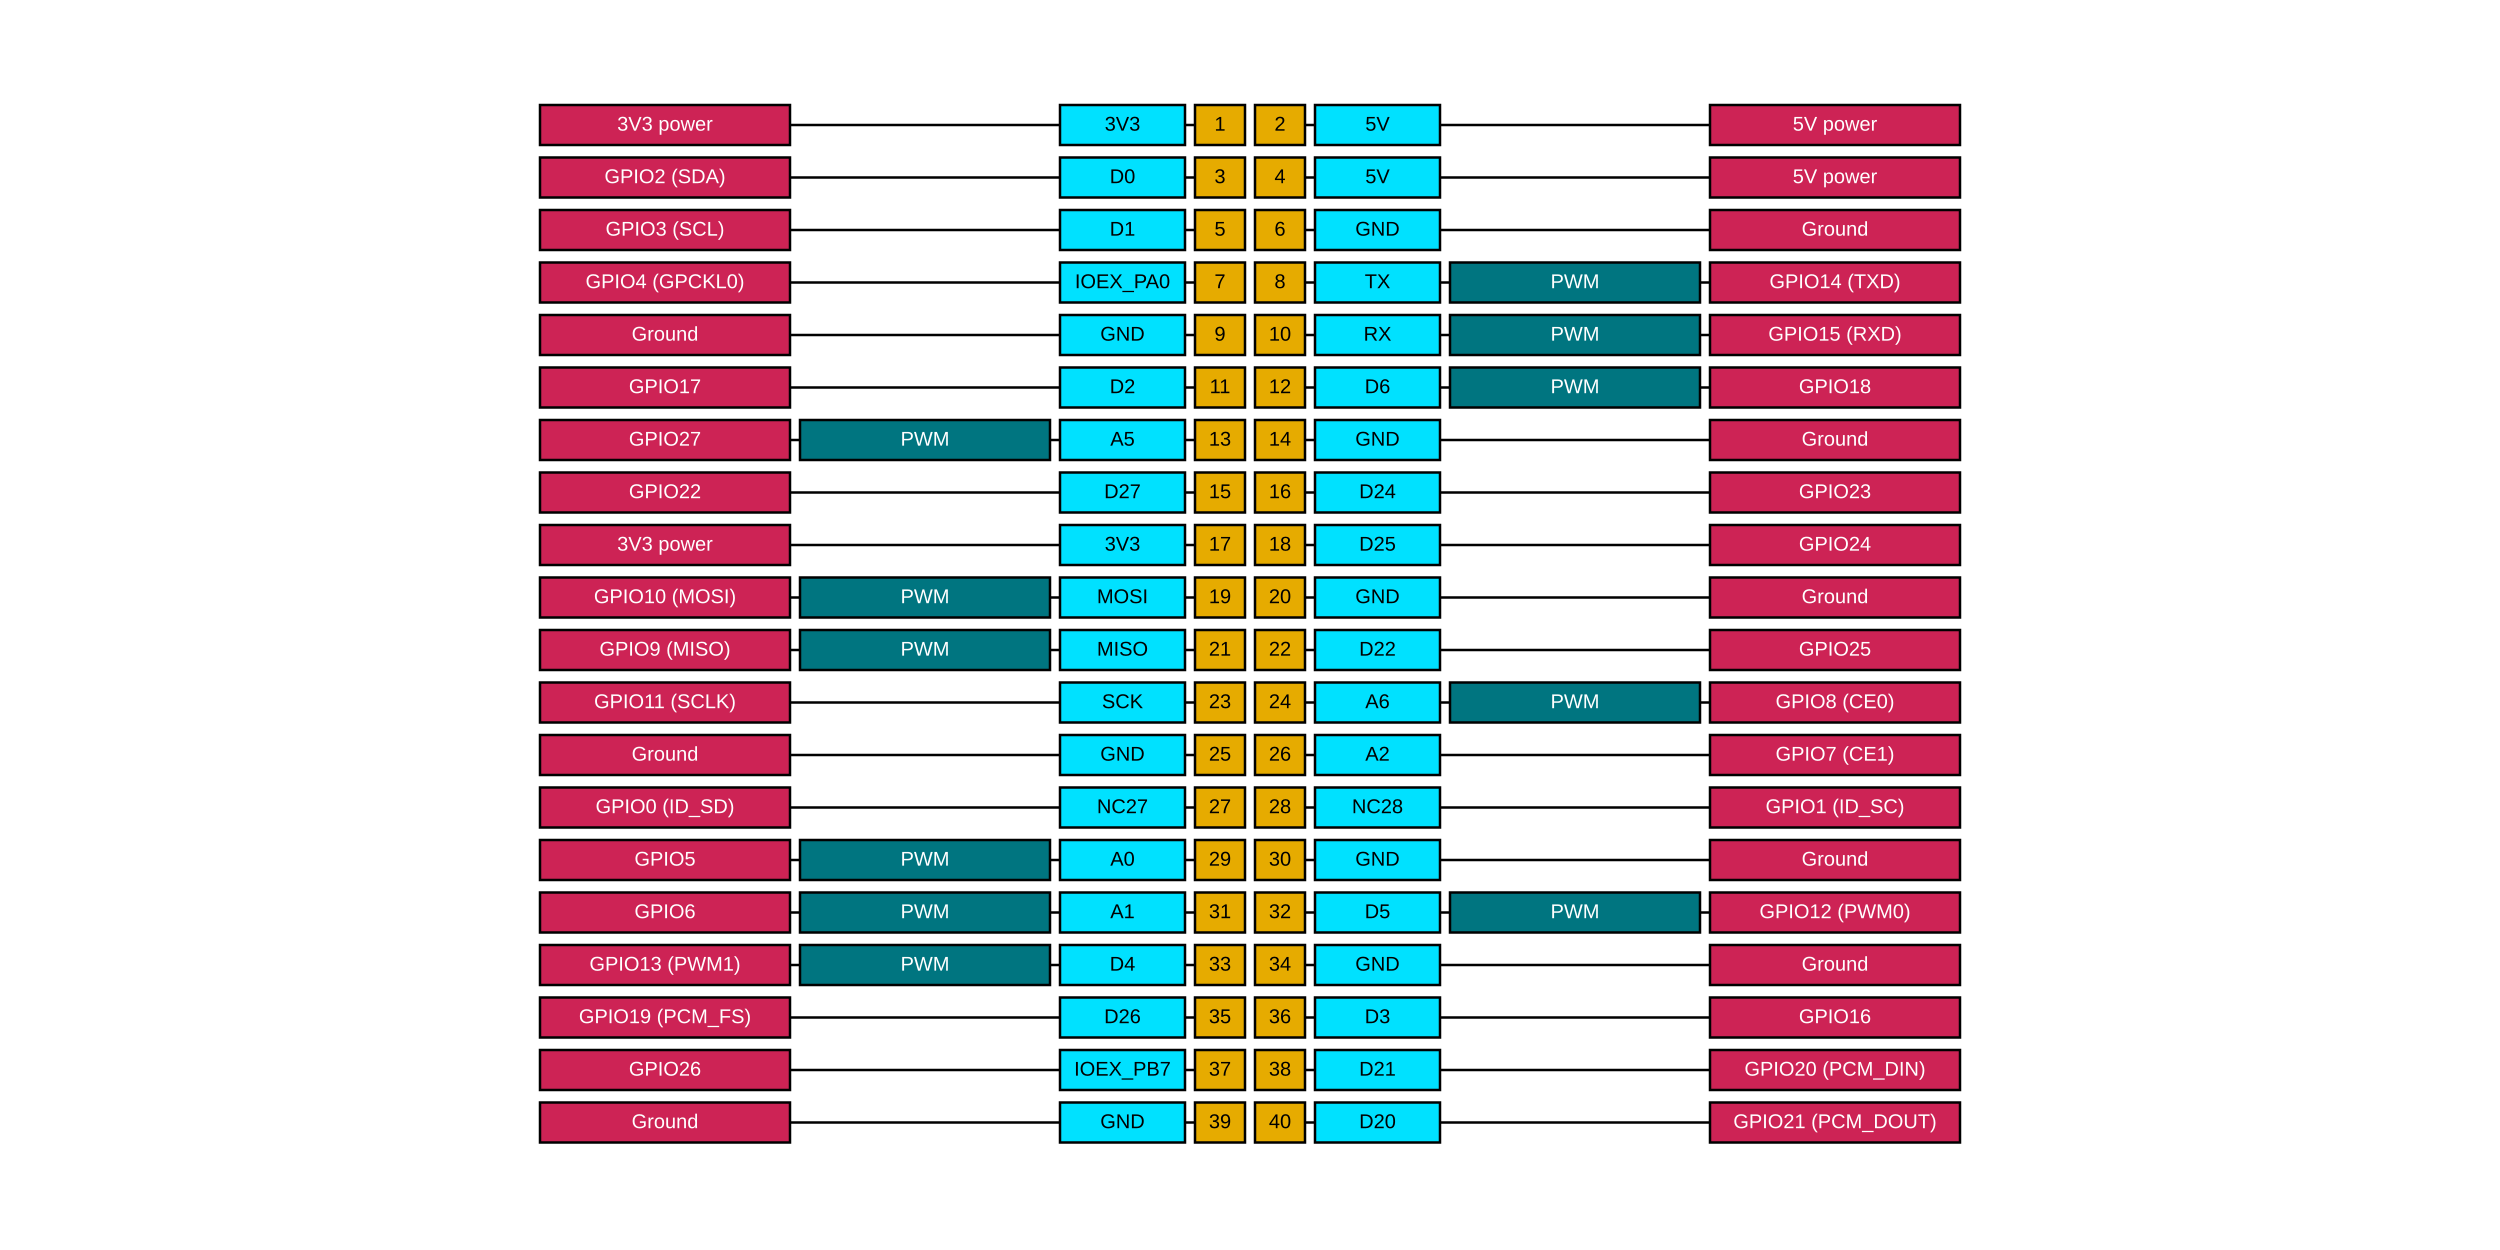
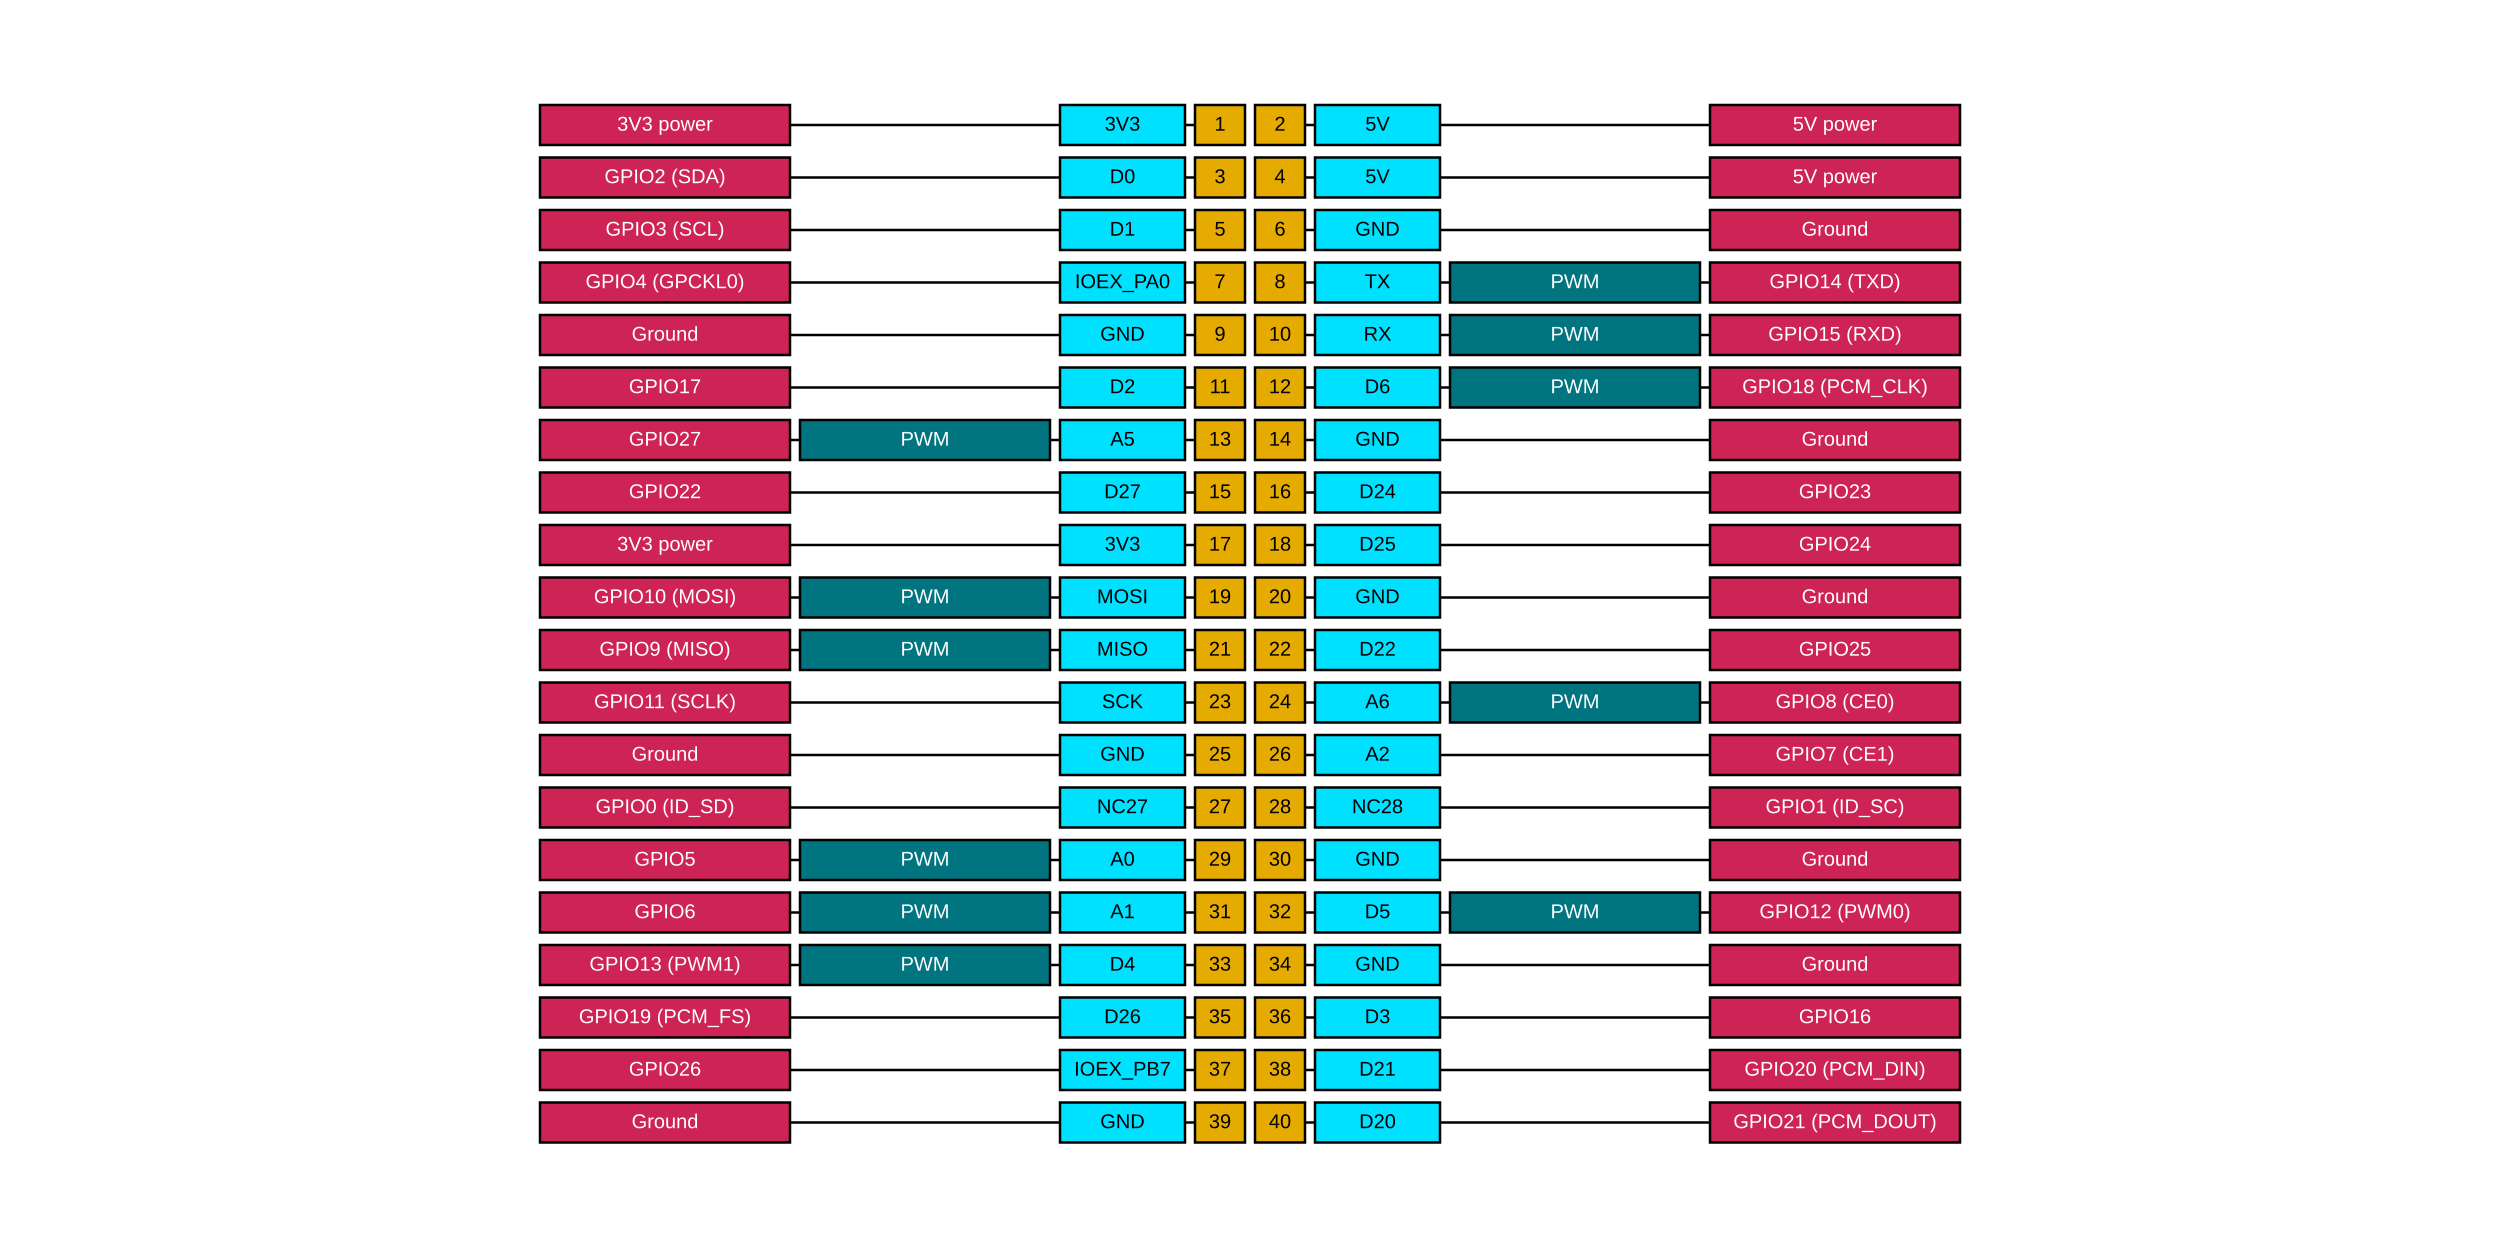
<svg xmlns="http://www.w3.org/2000/svg" width="1000" height="500">
  <rect x="0" y="0" width="1000" height="500" fill="white">
  </rect>
  <g transform="translate(498,50) ">
    <line x1="0" y1="0" x2="0" y2="0" stroke="black" stroke-width="1">
    </line>
    <rect x="-20" y="-8" width="20" height="16" stroke="black" fill="#E6AB00">
    </rect>
    <text x="-10" y="0" text-anchor="middle" dominant-baseline="middle" font-family="Arial, Helvetica, sans-serif" font-size="8px" fill="black">
1    </text>
    <line x1="-20" y1="0" x2="-24" y2="0" stroke="black" stroke-width="1">
    </line>
    <rect x="-74" y="-8" width="50" height="16" stroke="black" fill="#00E1FF">
    </rect>
    <text x="-49" y="0" text-anchor="middle" dominant-baseline="middle" font-family="Arial, Helvetica, sans-serif" font-size="8px" fill="black">
3V3    </text>
    <line x1="-74" y1="0" x2="-182" y2="0" stroke="black" stroke-width="1">
    </line>
    <rect x="-282" y="-8" width="100" height="16" stroke="black" fill="#CD2355">
    </rect>
    <text x="-232" y="0" text-anchor="middle" dominant-baseline="middle" font-family="Arial, Helvetica, sans-serif" font-size="8px" fill="white">
3V3 power    </text>
  </g>
  <g transform="translate(498,71) ">
    <line x1="0" y1="0" x2="0" y2="0" stroke="black" stroke-width="1">
    </line>
    <rect x="-20" y="-8" width="20" height="16" stroke="black" fill="#E6AB00">
    </rect>
    <text x="-10" y="0" text-anchor="middle" dominant-baseline="middle" font-family="Arial, Helvetica, sans-serif" font-size="8px" fill="black">
3    </text>
    <line x1="-20" y1="0" x2="-24" y2="0" stroke="black" stroke-width="1">
    </line>
    <rect x="-74" y="-8" width="50" height="16" stroke="black" fill="#00E1FF">
    </rect>
    <text x="-49" y="0" text-anchor="middle" dominant-baseline="middle" font-family="Arial, Helvetica, sans-serif" font-size="8px" fill="black">
D0    </text>
    <line x1="-74" y1="0" x2="-182" y2="0" stroke="black" stroke-width="1">
    </line>
    <rect x="-282" y="-8" width="100" height="16" stroke="black" fill="#CD2355">
    </rect>
    <text x="-232" y="0" text-anchor="middle" dominant-baseline="middle" font-family="Arial, Helvetica, sans-serif" font-size="8px" fill="white">
GPIO2 (SDA)    </text>
  </g>
  <g transform="translate(498,92) ">
    <line x1="0" y1="0" x2="0" y2="0" stroke="black" stroke-width="1">
    </line>
    <rect x="-20" y="-8" width="20" height="16" stroke="black" fill="#E6AB00">
    </rect>
    <text x="-10" y="0" text-anchor="middle" dominant-baseline="middle" font-family="Arial, Helvetica, sans-serif" font-size="8px" fill="black">
5    </text>
    <line x1="-20" y1="0" x2="-24" y2="0" stroke="black" stroke-width="1">
    </line>
    <rect x="-74" y="-8" width="50" height="16" stroke="black" fill="#00E1FF">
    </rect>
    <text x="-49" y="0" text-anchor="middle" dominant-baseline="middle" font-family="Arial, Helvetica, sans-serif" font-size="8px" fill="black">
D1    </text>
    <line x1="-74" y1="0" x2="-182" y2="0" stroke="black" stroke-width="1">
    </line>
    <rect x="-282" y="-8" width="100" height="16" stroke="black" fill="#CD2355">
    </rect>
    <text x="-232" y="0" text-anchor="middle" dominant-baseline="middle" font-family="Arial, Helvetica, sans-serif" font-size="8px" fill="white">
GPIO3 (SCL)    </text>
  </g>
  <g transform="translate(498,113) ">
    <line x1="0" y1="0" x2="0" y2="0" stroke="black" stroke-width="1">
    </line>
    <rect x="-20" y="-8" width="20" height="16" stroke="black" fill="#E6AB00">
    </rect>
    <text x="-10" y="0" text-anchor="middle" dominant-baseline="middle" font-family="Arial, Helvetica, sans-serif" font-size="8px" fill="black">
7    </text>
    <line x1="-20" y1="0" x2="-24" y2="0" stroke="black" stroke-width="1">
    </line>
    <rect x="-74" y="-8" width="50" height="16" stroke="black" fill="#00E1FF">
    </rect>
    <text x="-49" y="0" text-anchor="middle" dominant-baseline="middle" font-family="Arial, Helvetica, sans-serif" font-size="8px" fill="black">
IOEX_PA0    </text>
    <line x1="-74" y1="0" x2="-182" y2="0" stroke="black" stroke-width="1">
    </line>
    <rect x="-282" y="-8" width="100" height="16" stroke="black" fill="#CD2355">
    </rect>
    <text x="-232" y="0" text-anchor="middle" dominant-baseline="middle" font-family="Arial, Helvetica, sans-serif" font-size="8px" fill="white">
GPIO4 (GPCKL0)    </text>
  </g>
  <g transform="translate(498,134) ">
    <line x1="0" y1="0" x2="0" y2="0" stroke="black" stroke-width="1">
    </line>
    <rect x="-20" y="-8" width="20" height="16" stroke="black" fill="#E6AB00">
    </rect>
    <text x="-10" y="0" text-anchor="middle" dominant-baseline="middle" font-family="Arial, Helvetica, sans-serif" font-size="8px" fill="black">
9    </text>
    <line x1="-20" y1="0" x2="-24" y2="0" stroke="black" stroke-width="1">
    </line>
    <rect x="-74" y="-8" width="50" height="16" stroke="black" fill="#00E1FF">
    </rect>
    <text x="-49" y="0" text-anchor="middle" dominant-baseline="middle" font-family="Arial, Helvetica, sans-serif" font-size="8px" fill="black">
GND    </text>
    <line x1="-74" y1="0" x2="-182" y2="0" stroke="black" stroke-width="1">
    </line>
    <rect x="-282" y="-8" width="100" height="16" stroke="black" fill="#CD2355">
    </rect>
    <text x="-232" y="0" text-anchor="middle" dominant-baseline="middle" font-family="Arial, Helvetica, sans-serif" font-size="8px" fill="white">
Ground    </text>
  </g>
  <g transform="translate(498,155) ">
    <line x1="0" y1="0" x2="0" y2="0" stroke="black" stroke-width="1">
    </line>
    <rect x="-20" y="-8" width="20" height="16" stroke="black" fill="#E6AB00">
    </rect>
    <text x="-10" y="0" text-anchor="middle" dominant-baseline="middle" font-family="Arial, Helvetica, sans-serif" font-size="8px" fill="black">
11    </text>
    <line x1="-20" y1="0" x2="-24" y2="0" stroke="black" stroke-width="1">
    </line>
    <rect x="-74" y="-8" width="50" height="16" stroke="black" fill="#00E1FF">
    </rect>
    <text x="-49" y="0" text-anchor="middle" dominant-baseline="middle" font-family="Arial, Helvetica, sans-serif" font-size="8px" fill="black">
D2    </text>
    <line x1="-74" y1="0" x2="-182" y2="0" stroke="black" stroke-width="1">
    </line>
    <rect x="-282" y="-8" width="100" height="16" stroke="black" fill="#CD2355">
    </rect>
    <text x="-232" y="0" text-anchor="middle" dominant-baseline="middle" font-family="Arial, Helvetica, sans-serif" font-size="8px" fill="white">
GPIO17    </text>
  </g>
  <g transform="translate(498,176) ">
    <line x1="0" y1="0" x2="0" y2="0" stroke="black" stroke-width="1">
    </line>
    <rect x="-20" y="-8" width="20" height="16" stroke="black" fill="#E6AB00">
    </rect>
    <text x="-10" y="0" text-anchor="middle" dominant-baseline="middle" font-family="Arial, Helvetica, sans-serif" font-size="8px" fill="black">
13    </text>
    <line x1="-20" y1="0" x2="-24" y2="0" stroke="black" stroke-width="1">
    </line>
    <rect x="-74" y="-8" width="50" height="16" stroke="black" fill="#00E1FF">
    </rect>
    <text x="-49" y="0" text-anchor="middle" dominant-baseline="middle" font-family="Arial, Helvetica, sans-serif" font-size="8px" fill="black">
A5    </text>
    <line x1="-74" y1="0" x2="-78" y2="0" stroke="black" stroke-width="1">
    </line>
    <rect x="-178" y="-8" width="100" height="16" stroke="black" fill="#007580">
    </rect>
    <text x="-128" y="0" text-anchor="middle" dominant-baseline="middle" font-family="Arial, Helvetica, sans-serif" font-size="8px" fill="white">
PWM    </text>
    <line x1="-178" y1="0" x2="-182" y2="0" stroke="black" stroke-width="1">
    </line>
    <rect x="-282" y="-8" width="100" height="16" stroke="black" fill="#CD2355">
    </rect>
    <text x="-232" y="0" text-anchor="middle" dominant-baseline="middle" font-family="Arial, Helvetica, sans-serif" font-size="8px" fill="white">
GPIO27    </text>
  </g>
  <g transform="translate(498,197) ">
    <line x1="0" y1="0" x2="0" y2="0" stroke="black" stroke-width="1">
    </line>
    <rect x="-20" y="-8" width="20" height="16" stroke="black" fill="#E6AB00">
    </rect>
    <text x="-10" y="0" text-anchor="middle" dominant-baseline="middle" font-family="Arial, Helvetica, sans-serif" font-size="8px" fill="black">
15    </text>
    <line x1="-20" y1="0" x2="-24" y2="0" stroke="black" stroke-width="1">
    </line>
    <rect x="-74" y="-8" width="50" height="16" stroke="black" fill="#00E1FF">
    </rect>
    <text x="-49" y="0" text-anchor="middle" dominant-baseline="middle" font-family="Arial, Helvetica, sans-serif" font-size="8px" fill="black">
D27    </text>
    <line x1="-74" y1="0" x2="-182" y2="0" stroke="black" stroke-width="1">
    </line>
    <rect x="-282" y="-8" width="100" height="16" stroke="black" fill="#CD2355">
    </rect>
    <text x="-232" y="0" text-anchor="middle" dominant-baseline="middle" font-family="Arial, Helvetica, sans-serif" font-size="8px" fill="white">
GPIO22    </text>
  </g>
  <g transform="translate(498,218) ">
    <line x1="0" y1="0" x2="0" y2="0" stroke="black" stroke-width="1">
    </line>
    <rect x="-20" y="-8" width="20" height="16" stroke="black" fill="#E6AB00">
    </rect>
    <text x="-10" y="0" text-anchor="middle" dominant-baseline="middle" font-family="Arial, Helvetica, sans-serif" font-size="8px" fill="black">
17    </text>
    <line x1="-20" y1="0" x2="-24" y2="0" stroke="black" stroke-width="1">
    </line>
    <rect x="-74" y="-8" width="50" height="16" stroke="black" fill="#00E1FF">
    </rect>
    <text x="-49" y="0" text-anchor="middle" dominant-baseline="middle" font-family="Arial, Helvetica, sans-serif" font-size="8px" fill="black">
3V3    </text>
    <line x1="-74" y1="0" x2="-182" y2="0" stroke="black" stroke-width="1">
    </line>
    <rect x="-282" y="-8" width="100" height="16" stroke="black" fill="#CD2355">
    </rect>
    <text x="-232" y="0" text-anchor="middle" dominant-baseline="middle" font-family="Arial, Helvetica, sans-serif" font-size="8px" fill="white">
3V3 power    </text>
  </g>
  <g transform="translate(498,239) ">
    <line x1="0" y1="0" x2="0" y2="0" stroke="black" stroke-width="1">
    </line>
    <rect x="-20" y="-8" width="20" height="16" stroke="black" fill="#E6AB00">
    </rect>
    <text x="-10" y="0" text-anchor="middle" dominant-baseline="middle" font-family="Arial, Helvetica, sans-serif" font-size="8px" fill="black">
19    </text>
    <line x1="-20" y1="0" x2="-24" y2="0" stroke="black" stroke-width="1">
    </line>
    <rect x="-74" y="-8" width="50" height="16" stroke="black" fill="#00E1FF">
    </rect>
    <text x="-49" y="0" text-anchor="middle" dominant-baseline="middle" font-family="Arial, Helvetica, sans-serif" font-size="8px" fill="black">
MOSI    </text>
    <line x1="-74" y1="0" x2="-78" y2="0" stroke="black" stroke-width="1">
    </line>
    <rect x="-178" y="-8" width="100" height="16" stroke="black" fill="#007580">
    </rect>
    <text x="-128" y="0" text-anchor="middle" dominant-baseline="middle" font-family="Arial, Helvetica, sans-serif" font-size="8px" fill="white">
PWM    </text>
    <line x1="-178" y1="0" x2="-182" y2="0" stroke="black" stroke-width="1">
    </line>
    <rect x="-282" y="-8" width="100" height="16" stroke="black" fill="#CD2355">
    </rect>
    <text x="-232" y="0" text-anchor="middle" dominant-baseline="middle" font-family="Arial, Helvetica, sans-serif" font-size="8px" fill="white">
GPIO10 (MOSI)    </text>
  </g>
  <g transform="translate(498,260) ">
    <line x1="0" y1="0" x2="0" y2="0" stroke="black" stroke-width="1">
    </line>
    <rect x="-20" y="-8" width="20" height="16" stroke="black" fill="#E6AB00">
    </rect>
    <text x="-10" y="0" text-anchor="middle" dominant-baseline="middle" font-family="Arial, Helvetica, sans-serif" font-size="8px" fill="black">
21    </text>
    <line x1="-20" y1="0" x2="-24" y2="0" stroke="black" stroke-width="1">
    </line>
    <rect x="-74" y="-8" width="50" height="16" stroke="black" fill="#00E1FF">
    </rect>
    <text x="-49" y="0" text-anchor="middle" dominant-baseline="middle" font-family="Arial, Helvetica, sans-serif" font-size="8px" fill="black">
MISO    </text>
    <line x1="-74" y1="0" x2="-78" y2="0" stroke="black" stroke-width="1">
    </line>
    <rect x="-178" y="-8" width="100" height="16" stroke="black" fill="#007580">
    </rect>
    <text x="-128" y="0" text-anchor="middle" dominant-baseline="middle" font-family="Arial, Helvetica, sans-serif" font-size="8px" fill="white">
PWM    </text>
    <line x1="-178" y1="0" x2="-182" y2="0" stroke="black" stroke-width="1">
    </line>
    <rect x="-282" y="-8" width="100" height="16" stroke="black" fill="#CD2355">
    </rect>
    <text x="-232" y="0" text-anchor="middle" dominant-baseline="middle" font-family="Arial, Helvetica, sans-serif" font-size="8px" fill="white">
GPIO9 (MISO)    </text>
  </g>
  <g transform="translate(498,281) ">
    <line x1="0" y1="0" x2="0" y2="0" stroke="black" stroke-width="1">
    </line>
    <rect x="-20" y="-8" width="20" height="16" stroke="black" fill="#E6AB00">
    </rect>
    <text x="-10" y="0" text-anchor="middle" dominant-baseline="middle" font-family="Arial, Helvetica, sans-serif" font-size="8px" fill="black">
23    </text>
    <line x1="-20" y1="0" x2="-24" y2="0" stroke="black" stroke-width="1">
    </line>
    <rect x="-74" y="-8" width="50" height="16" stroke="black" fill="#00E1FF">
    </rect>
    <text x="-49" y="0" text-anchor="middle" dominant-baseline="middle" font-family="Arial, Helvetica, sans-serif" font-size="8px" fill="black">
SCK    </text>
    <line x1="-74" y1="0" x2="-182" y2="0" stroke="black" stroke-width="1">
    </line>
    <rect x="-282" y="-8" width="100" height="16" stroke="black" fill="#CD2355">
    </rect>
    <text x="-232" y="0" text-anchor="middle" dominant-baseline="middle" font-family="Arial, Helvetica, sans-serif" font-size="8px" fill="white">
GPIO11 (SCLK)    </text>
  </g>
  <g transform="translate(498,302) ">
    <line x1="0" y1="0" x2="0" y2="0" stroke="black" stroke-width="1">
    </line>
    <rect x="-20" y="-8" width="20" height="16" stroke="black" fill="#E6AB00">
    </rect>
    <text x="-10" y="0" text-anchor="middle" dominant-baseline="middle" font-family="Arial, Helvetica, sans-serif" font-size="8px" fill="black">
25    </text>
    <line x1="-20" y1="0" x2="-24" y2="0" stroke="black" stroke-width="1">
    </line>
    <rect x="-74" y="-8" width="50" height="16" stroke="black" fill="#00E1FF">
    </rect>
    <text x="-49" y="0" text-anchor="middle" dominant-baseline="middle" font-family="Arial, Helvetica, sans-serif" font-size="8px" fill="black">
GND    </text>
    <line x1="-74" y1="0" x2="-182" y2="0" stroke="black" stroke-width="1">
    </line>
    <rect x="-282" y="-8" width="100" height="16" stroke="black" fill="#CD2355">
    </rect>
    <text x="-232" y="0" text-anchor="middle" dominant-baseline="middle" font-family="Arial, Helvetica, sans-serif" font-size="8px" fill="white">
Ground    </text>
  </g>
  <g transform="translate(498,323) ">
    <line x1="0" y1="0" x2="0" y2="0" stroke="black" stroke-width="1">
    </line>
    <rect x="-20" y="-8" width="20" height="16" stroke="black" fill="#E6AB00">
    </rect>
    <text x="-10" y="0" text-anchor="middle" dominant-baseline="middle" font-family="Arial, Helvetica, sans-serif" font-size="8px" fill="black">
27    </text>
    <line x1="-20" y1="0" x2="-24" y2="0" stroke="black" stroke-width="1">
    </line>
    <rect x="-74" y="-8" width="50" height="16" stroke="black" fill="#00E1FF">
    </rect>
    <text x="-49" y="0" text-anchor="middle" dominant-baseline="middle" font-family="Arial, Helvetica, sans-serif" font-size="8px" fill="black">
NC27    </text>
    <line x1="-74" y1="0" x2="-182" y2="0" stroke="black" stroke-width="1">
    </line>
    <rect x="-282" y="-8" width="100" height="16" stroke="black" fill="#CD2355">
    </rect>
    <text x="-232" y="0" text-anchor="middle" dominant-baseline="middle" font-family="Arial, Helvetica, sans-serif" font-size="8px" fill="white">
GPIO0 (ID_SD)    </text>
  </g>
  <g transform="translate(498,344) ">
    <line x1="0" y1="0" x2="0" y2="0" stroke="black" stroke-width="1">
    </line>
    <rect x="-20" y="-8" width="20" height="16" stroke="black" fill="#E6AB00">
    </rect>
    <text x="-10" y="0" text-anchor="middle" dominant-baseline="middle" font-family="Arial, Helvetica, sans-serif" font-size="8px" fill="black">
29    </text>
    <line x1="-20" y1="0" x2="-24" y2="0" stroke="black" stroke-width="1">
    </line>
    <rect x="-74" y="-8" width="50" height="16" stroke="black" fill="#00E1FF">
    </rect>
    <text x="-49" y="0" text-anchor="middle" dominant-baseline="middle" font-family="Arial, Helvetica, sans-serif" font-size="8px" fill="black">
A0    </text>
    <line x1="-74" y1="0" x2="-78" y2="0" stroke="black" stroke-width="1">
    </line>
    <rect x="-178" y="-8" width="100" height="16" stroke="black" fill="#007580">
    </rect>
    <text x="-128" y="0" text-anchor="middle" dominant-baseline="middle" font-family="Arial, Helvetica, sans-serif" font-size="8px" fill="white">
PWM    </text>
    <line x1="-178" y1="0" x2="-182" y2="0" stroke="black" stroke-width="1">
    </line>
    <rect x="-282" y="-8" width="100" height="16" stroke="black" fill="#CD2355">
    </rect>
    <text x="-232" y="0" text-anchor="middle" dominant-baseline="middle" font-family="Arial, Helvetica, sans-serif" font-size="8px" fill="white">
GPIO5    </text>
  </g>
  <g transform="translate(498,365) ">
    <line x1="0" y1="0" x2="0" y2="0" stroke="black" stroke-width="1">
    </line>
    <rect x="-20" y="-8" width="20" height="16" stroke="black" fill="#E6AB00">
    </rect>
    <text x="-10" y="0" text-anchor="middle" dominant-baseline="middle" font-family="Arial, Helvetica, sans-serif" font-size="8px" fill="black">
31    </text>
    <line x1="-20" y1="0" x2="-24" y2="0" stroke="black" stroke-width="1">
    </line>
    <rect x="-74" y="-8" width="50" height="16" stroke="black" fill="#00E1FF">
    </rect>
    <text x="-49" y="0" text-anchor="middle" dominant-baseline="middle" font-family="Arial, Helvetica, sans-serif" font-size="8px" fill="black">
A1    </text>
    <line x1="-74" y1="0" x2="-78" y2="0" stroke="black" stroke-width="1">
    </line>
    <rect x="-178" y="-8" width="100" height="16" stroke="black" fill="#007580">
    </rect>
    <text x="-128" y="0" text-anchor="middle" dominant-baseline="middle" font-family="Arial, Helvetica, sans-serif" font-size="8px" fill="white">
PWM    </text>
    <line x1="-178" y1="0" x2="-182" y2="0" stroke="black" stroke-width="1">
    </line>
    <rect x="-282" y="-8" width="100" height="16" stroke="black" fill="#CD2355">
    </rect>
    <text x="-232" y="0" text-anchor="middle" dominant-baseline="middle" font-family="Arial, Helvetica, sans-serif" font-size="8px" fill="white">
GPIO6    </text>
  </g>
  <g transform="translate(498,386) ">
    <line x1="0" y1="0" x2="0" y2="0" stroke="black" stroke-width="1">
    </line>
    <rect x="-20" y="-8" width="20" height="16" stroke="black" fill="#E6AB00">
    </rect>
    <text x="-10" y="0" text-anchor="middle" dominant-baseline="middle" font-family="Arial, Helvetica, sans-serif" font-size="8px" fill="black">
33    </text>
    <line x1="-20" y1="0" x2="-24" y2="0" stroke="black" stroke-width="1">
    </line>
    <rect x="-74" y="-8" width="50" height="16" stroke="black" fill="#00E1FF">
    </rect>
    <text x="-49" y="0" text-anchor="middle" dominant-baseline="middle" font-family="Arial, Helvetica, sans-serif" font-size="8px" fill="black">
D4    </text>
    <line x1="-74" y1="0" x2="-78" y2="0" stroke="black" stroke-width="1">
    </line>
    <rect x="-178" y="-8" width="100" height="16" stroke="black" fill="#007580">
    </rect>
    <text x="-128" y="0" text-anchor="middle" dominant-baseline="middle" font-family="Arial, Helvetica, sans-serif" font-size="8px" fill="white">
PWM    </text>
    <line x1="-178" y1="0" x2="-182" y2="0" stroke="black" stroke-width="1">
    </line>
    <rect x="-282" y="-8" width="100" height="16" stroke="black" fill="#CD2355">
    </rect>
    <text x="-232" y="0" text-anchor="middle" dominant-baseline="middle" font-family="Arial, Helvetica, sans-serif" font-size="8px" fill="white">
GPIO13 (PWM1)    </text>
  </g>
  <g transform="translate(498,407) ">
    <line x1="0" y1="0" x2="0" y2="0" stroke="black" stroke-width="1">
    </line>
    <rect x="-20" y="-8" width="20" height="16" stroke="black" fill="#E6AB00">
    </rect>
    <text x="-10" y="0" text-anchor="middle" dominant-baseline="middle" font-family="Arial, Helvetica, sans-serif" font-size="8px" fill="black">
35    </text>
    <line x1="-20" y1="0" x2="-24" y2="0" stroke="black" stroke-width="1">
    </line>
    <rect x="-74" y="-8" width="50" height="16" stroke="black" fill="#00E1FF">
    </rect>
    <text x="-49" y="0" text-anchor="middle" dominant-baseline="middle" font-family="Arial, Helvetica, sans-serif" font-size="8px" fill="black">
D26    </text>
    <line x1="-74" y1="0" x2="-182" y2="0" stroke="black" stroke-width="1">
    </line>
    <rect x="-282" y="-8" width="100" height="16" stroke="black" fill="#CD2355">
    </rect>
    <text x="-232" y="0" text-anchor="middle" dominant-baseline="middle" font-family="Arial, Helvetica, sans-serif" font-size="8px" fill="white">
GPIO19 (PCM_FS)    </text>
  </g>
  <g transform="translate(498,428) ">
    <line x1="0" y1="0" x2="0" y2="0" stroke="black" stroke-width="1">
    </line>
    <rect x="-20" y="-8" width="20" height="16" stroke="black" fill="#E6AB00">
    </rect>
    <text x="-10" y="0" text-anchor="middle" dominant-baseline="middle" font-family="Arial, Helvetica, sans-serif" font-size="8px" fill="black">
37    </text>
    <line x1="-20" y1="0" x2="-24" y2="0" stroke="black" stroke-width="1">
    </line>
    <rect x="-74" y="-8" width="50" height="16" stroke="black" fill="#00E1FF">
    </rect>
    <text x="-49" y="0" text-anchor="middle" dominant-baseline="middle" font-family="Arial, Helvetica, sans-serif" font-size="8px" fill="black">
IOEX_PB7    </text>
    <line x1="-74" y1="0" x2="-182" y2="0" stroke="black" stroke-width="1">
    </line>
    <rect x="-282" y="-8" width="100" height="16" stroke="black" fill="#CD2355">
    </rect>
    <text x="-232" y="0" text-anchor="middle" dominant-baseline="middle" font-family="Arial, Helvetica, sans-serif" font-size="8px" fill="white">
GPIO26    </text>
  </g>
  <g transform="translate(498,449) ">
    <line x1="0" y1="0" x2="0" y2="0" stroke="black" stroke-width="1">
    </line>
    <rect x="-20" y="-8" width="20" height="16" stroke="black" fill="#E6AB00">
    </rect>
    <text x="-10" y="0" text-anchor="middle" dominant-baseline="middle" font-family="Arial, Helvetica, sans-serif" font-size="8px" fill="black">
39    </text>
    <line x1="-20" y1="0" x2="-24" y2="0" stroke="black" stroke-width="1">
    </line>
    <rect x="-74" y="-8" width="50" height="16" stroke="black" fill="#00E1FF">
    </rect>
    <text x="-49" y="0" text-anchor="middle" dominant-baseline="middle" font-family="Arial, Helvetica, sans-serif" font-size="8px" fill="black">
GND    </text>
    <line x1="-74" y1="0" x2="-182" y2="0" stroke="black" stroke-width="1">
    </line>
    <rect x="-282" y="-8" width="100" height="16" stroke="black" fill="#CD2355">
    </rect>
    <text x="-232" y="0" text-anchor="middle" dominant-baseline="middle" font-family="Arial, Helvetica, sans-serif" font-size="8px" fill="white">
Ground    </text>
  </g>
  <g transform="translate(502,50) ">
    <line x1="0" y1="0" x2="0" y2="0" stroke="black" stroke-width="1">
    </line>
    <rect x="0" y="-8" width="20" height="16" stroke="black" fill="#E6AB00">
    </rect>
    <text x="10" y="0" text-anchor="middle" dominant-baseline="middle" font-family="Arial, Helvetica, sans-serif" font-size="8px" fill="black">
2    </text>
    <line x1="20" y1="0" x2="24" y2="0" stroke="black" stroke-width="1">
    </line>
    <rect x="24" y="-8" width="50" height="16" stroke="black" fill="#00E1FF">
    </rect>
    <text x="49" y="0" text-anchor="middle" dominant-baseline="middle" font-family="Arial, Helvetica, sans-serif" font-size="8px" fill="black">
5V    </text>
    <line x1="74" y1="0" x2="182" y2="0" stroke="black" stroke-width="1">
    </line>
    <rect x="182" y="-8" width="100" height="16" stroke="black" fill="#CD2355">
    </rect>
    <text x="232" y="0" text-anchor="middle" dominant-baseline="middle" font-family="Arial, Helvetica, sans-serif" font-size="8px" fill="white">
5V power    </text>
  </g>
  <g transform="translate(502,71) ">
    <line x1="0" y1="0" x2="0" y2="0" stroke="black" stroke-width="1">
    </line>
    <rect x="0" y="-8" width="20" height="16" stroke="black" fill="#E6AB00">
    </rect>
    <text x="10" y="0" text-anchor="middle" dominant-baseline="middle" font-family="Arial, Helvetica, sans-serif" font-size="8px" fill="black">
4    </text>
    <line x1="20" y1="0" x2="24" y2="0" stroke="black" stroke-width="1">
    </line>
    <rect x="24" y="-8" width="50" height="16" stroke="black" fill="#00E1FF">
    </rect>
    <text x="49" y="0" text-anchor="middle" dominant-baseline="middle" font-family="Arial, Helvetica, sans-serif" font-size="8px" fill="black">
5V    </text>
    <line x1="74" y1="0" x2="182" y2="0" stroke="black" stroke-width="1">
    </line>
    <rect x="182" y="-8" width="100" height="16" stroke="black" fill="#CD2355">
    </rect>
    <text x="232" y="0" text-anchor="middle" dominant-baseline="middle" font-family="Arial, Helvetica, sans-serif" font-size="8px" fill="white">
5V power    </text>
  </g>
  <g transform="translate(502,92) ">
    <line x1="0" y1="0" x2="0" y2="0" stroke="black" stroke-width="1">
    </line>
    <rect x="0" y="-8" width="20" height="16" stroke="black" fill="#E6AB00">
    </rect>
    <text x="10" y="0" text-anchor="middle" dominant-baseline="middle" font-family="Arial, Helvetica, sans-serif" font-size="8px" fill="black">
6    </text>
    <line x1="20" y1="0" x2="24" y2="0" stroke="black" stroke-width="1">
    </line>
    <rect x="24" y="-8" width="50" height="16" stroke="black" fill="#00E1FF">
    </rect>
    <text x="49" y="0" text-anchor="middle" dominant-baseline="middle" font-family="Arial, Helvetica, sans-serif" font-size="8px" fill="black">
GND    </text>
    <line x1="74" y1="0" x2="182" y2="0" stroke="black" stroke-width="1">
    </line>
    <rect x="182" y="-8" width="100" height="16" stroke="black" fill="#CD2355">
    </rect>
    <text x="232" y="0" text-anchor="middle" dominant-baseline="middle" font-family="Arial, Helvetica, sans-serif" font-size="8px" fill="white">
Ground    </text>
  </g>
  <g transform="translate(502,113) ">
    <line x1="0" y1="0" x2="0" y2="0" stroke="black" stroke-width="1">
    </line>
    <rect x="0" y="-8" width="20" height="16" stroke="black" fill="#E6AB00">
    </rect>
    <text x="10" y="0" text-anchor="middle" dominant-baseline="middle" font-family="Arial, Helvetica, sans-serif" font-size="8px" fill="black">
8    </text>
    <line x1="20" y1="0" x2="24" y2="0" stroke="black" stroke-width="1">
    </line>
    <rect x="24" y="-8" width="50" height="16" stroke="black" fill="#00E1FF">
    </rect>
    <text x="49" y="0" text-anchor="middle" dominant-baseline="middle" font-family="Arial, Helvetica, sans-serif" font-size="8px" fill="black">
TX    </text>
    <line x1="74" y1="0" x2="78" y2="0" stroke="black" stroke-width="1">
    </line>
    <rect x="78" y="-8" width="100" height="16" stroke="black" fill="#007580">
    </rect>
    <text x="128" y="0" text-anchor="middle" dominant-baseline="middle" font-family="Arial, Helvetica, sans-serif" font-size="8px" fill="white">
PWM    </text>
    <line x1="178" y1="0" x2="182" y2="0" stroke="black" stroke-width="1">
    </line>
    <rect x="182" y="-8" width="100" height="16" stroke="black" fill="#CD2355">
    </rect>
    <text x="232" y="0" text-anchor="middle" dominant-baseline="middle" font-family="Arial, Helvetica, sans-serif" font-size="8px" fill="white">
GPIO14 (TXD)    </text>
  </g>
  <g transform="translate(502,134) ">
    <line x1="0" y1="0" x2="0" y2="0" stroke="black" stroke-width="1">
    </line>
    <rect x="0" y="-8" width="20" height="16" stroke="black" fill="#E6AB00">
    </rect>
    <text x="10" y="0" text-anchor="middle" dominant-baseline="middle" font-family="Arial, Helvetica, sans-serif" font-size="8px" fill="black">
10    </text>
    <line x1="20" y1="0" x2="24" y2="0" stroke="black" stroke-width="1">
    </line>
    <rect x="24" y="-8" width="50" height="16" stroke="black" fill="#00E1FF">
    </rect>
    <text x="49" y="0" text-anchor="middle" dominant-baseline="middle" font-family="Arial, Helvetica, sans-serif" font-size="8px" fill="black">
RX    </text>
    <line x1="74" y1="0" x2="78" y2="0" stroke="black" stroke-width="1">
    </line>
    <rect x="78" y="-8" width="100" height="16" stroke="black" fill="#007580">
    </rect>
    <text x="128" y="0" text-anchor="middle" dominant-baseline="middle" font-family="Arial, Helvetica, sans-serif" font-size="8px" fill="white">
PWM    </text>
    <line x1="178" y1="0" x2="182" y2="0" stroke="black" stroke-width="1">
    </line>
    <rect x="182" y="-8" width="100" height="16" stroke="black" fill="#CD2355">
    </rect>
    <text x="232" y="0" text-anchor="middle" dominant-baseline="middle" font-family="Arial, Helvetica, sans-serif" font-size="8px" fill="white">
GPIO15 (RXD)    </text>
  </g>
  <g transform="translate(502,155) ">
    <line x1="0" y1="0" x2="0" y2="0" stroke="black" stroke-width="1">
    </line>
    <rect x="0" y="-8" width="20" height="16" stroke="black" fill="#E6AB00">
    </rect>
    <text x="10" y="0" text-anchor="middle" dominant-baseline="middle" font-family="Arial, Helvetica, sans-serif" font-size="8px" fill="black">
12    </text>
    <line x1="20" y1="0" x2="24" y2="0" stroke="black" stroke-width="1">
    </line>
    <rect x="24" y="-8" width="50" height="16" stroke="black" fill="#00E1FF">
    </rect>
    <text x="49" y="0" text-anchor="middle" dominant-baseline="middle" font-family="Arial, Helvetica, sans-serif" font-size="8px" fill="black">
D6    </text>
    <line x1="74" y1="0" x2="78" y2="0" stroke="black" stroke-width="1">
    </line>
    <rect x="78" y="-8" width="100" height="16" stroke="black" fill="#007580">
    </rect>
    <text x="128" y="0" text-anchor="middle" dominant-baseline="middle" font-family="Arial, Helvetica, sans-serif" font-size="8px" fill="white">
PWM    </text>
    <line x1="178" y1="0" x2="182" y2="0" stroke="black" stroke-width="1">
    </line>
    <rect x="182" y="-8" width="100" height="16" stroke="black" fill="#CD2355">
    </rect>
    <text x="232" y="0" text-anchor="middle" dominant-baseline="middle" font-family="Arial, Helvetica, sans-serif" font-size="8px" fill="white">
- GPIO18    </text>
+ GPIO18 (PCM_CLK)    </text>
  </g>
  <g transform="translate(502,176) ">
    <line x1="0" y1="0" x2="0" y2="0" stroke="black" stroke-width="1">
    </line>
    <rect x="0" y="-8" width="20" height="16" stroke="black" fill="#E6AB00">
    </rect>
    <text x="10" y="0" text-anchor="middle" dominant-baseline="middle" font-family="Arial, Helvetica, sans-serif" font-size="8px" fill="black">
14    </text>
    <line x1="20" y1="0" x2="24" y2="0" stroke="black" stroke-width="1">
    </line>
    <rect x="24" y="-8" width="50" height="16" stroke="black" fill="#00E1FF">
    </rect>
    <text x="49" y="0" text-anchor="middle" dominant-baseline="middle" font-family="Arial, Helvetica, sans-serif" font-size="8px" fill="black">
GND    </text>
    <line x1="74" y1="0" x2="182" y2="0" stroke="black" stroke-width="1">
    </line>
    <rect x="182" y="-8" width="100" height="16" stroke="black" fill="#CD2355">
    </rect>
    <text x="232" y="0" text-anchor="middle" dominant-baseline="middle" font-family="Arial, Helvetica, sans-serif" font-size="8px" fill="white">
Ground    </text>
  </g>
  <g transform="translate(502,197) ">
    <line x1="0" y1="0" x2="0" y2="0" stroke="black" stroke-width="1">
    </line>
    <rect x="0" y="-8" width="20" height="16" stroke="black" fill="#E6AB00">
    </rect>
    <text x="10" y="0" text-anchor="middle" dominant-baseline="middle" font-family="Arial, Helvetica, sans-serif" font-size="8px" fill="black">
16    </text>
    <line x1="20" y1="0" x2="24" y2="0" stroke="black" stroke-width="1">
    </line>
    <rect x="24" y="-8" width="50" height="16" stroke="black" fill="#00E1FF">
    </rect>
    <text x="49" y="0" text-anchor="middle" dominant-baseline="middle" font-family="Arial, Helvetica, sans-serif" font-size="8px" fill="black">
D24    </text>
    <line x1="74" y1="0" x2="182" y2="0" stroke="black" stroke-width="1">
    </line>
    <rect x="182" y="-8" width="100" height="16" stroke="black" fill="#CD2355">
    </rect>
    <text x="232" y="0" text-anchor="middle" dominant-baseline="middle" font-family="Arial, Helvetica, sans-serif" font-size="8px" fill="white">
GPIO23    </text>
  </g>
  <g transform="translate(502,218) ">
    <line x1="0" y1="0" x2="0" y2="0" stroke="black" stroke-width="1">
    </line>
    <rect x="0" y="-8" width="20" height="16" stroke="black" fill="#E6AB00">
    </rect>
    <text x="10" y="0" text-anchor="middle" dominant-baseline="middle" font-family="Arial, Helvetica, sans-serif" font-size="8px" fill="black">
18    </text>
    <line x1="20" y1="0" x2="24" y2="0" stroke="black" stroke-width="1">
    </line>
    <rect x="24" y="-8" width="50" height="16" stroke="black" fill="#00E1FF">
    </rect>
    <text x="49" y="0" text-anchor="middle" dominant-baseline="middle" font-family="Arial, Helvetica, sans-serif" font-size="8px" fill="black">
D25    </text>
    <line x1="74" y1="0" x2="182" y2="0" stroke="black" stroke-width="1">
    </line>
    <rect x="182" y="-8" width="100" height="16" stroke="black" fill="#CD2355">
    </rect>
    <text x="232" y="0" text-anchor="middle" dominant-baseline="middle" font-family="Arial, Helvetica, sans-serif" font-size="8px" fill="white">
GPIO24    </text>
  </g>
  <g transform="translate(502,239) ">
    <line x1="0" y1="0" x2="0" y2="0" stroke="black" stroke-width="1">
    </line>
    <rect x="0" y="-8" width="20" height="16" stroke="black" fill="#E6AB00">
    </rect>
    <text x="10" y="0" text-anchor="middle" dominant-baseline="middle" font-family="Arial, Helvetica, sans-serif" font-size="8px" fill="black">
20    </text>
    <line x1="20" y1="0" x2="24" y2="0" stroke="black" stroke-width="1">
    </line>
    <rect x="24" y="-8" width="50" height="16" stroke="black" fill="#00E1FF">
    </rect>
    <text x="49" y="0" text-anchor="middle" dominant-baseline="middle" font-family="Arial, Helvetica, sans-serif" font-size="8px" fill="black">
GND    </text>
    <line x1="74" y1="0" x2="182" y2="0" stroke="black" stroke-width="1">
    </line>
    <rect x="182" y="-8" width="100" height="16" stroke="black" fill="#CD2355">
    </rect>
    <text x="232" y="0" text-anchor="middle" dominant-baseline="middle" font-family="Arial, Helvetica, sans-serif" font-size="8px" fill="white">
Ground    </text>
  </g>
  <g transform="translate(502,260) ">
    <line x1="0" y1="0" x2="0" y2="0" stroke="black" stroke-width="1">
    </line>
    <rect x="0" y="-8" width="20" height="16" stroke="black" fill="#E6AB00">
    </rect>
    <text x="10" y="0" text-anchor="middle" dominant-baseline="middle" font-family="Arial, Helvetica, sans-serif" font-size="8px" fill="black">
22    </text>
    <line x1="20" y1="0" x2="24" y2="0" stroke="black" stroke-width="1">
    </line>
    <rect x="24" y="-8" width="50" height="16" stroke="black" fill="#00E1FF">
    </rect>
    <text x="49" y="0" text-anchor="middle" dominant-baseline="middle" font-family="Arial, Helvetica, sans-serif" font-size="8px" fill="black">
D22    </text>
    <line x1="74" y1="0" x2="182" y2="0" stroke="black" stroke-width="1">
    </line>
    <rect x="182" y="-8" width="100" height="16" stroke="black" fill="#CD2355">
    </rect>
    <text x="232" y="0" text-anchor="middle" dominant-baseline="middle" font-family="Arial, Helvetica, sans-serif" font-size="8px" fill="white">
GPIO25    </text>
  </g>
  <g transform="translate(502,281) ">
    <line x1="0" y1="0" x2="0" y2="0" stroke="black" stroke-width="1">
    </line>
    <rect x="0" y="-8" width="20" height="16" stroke="black" fill="#E6AB00">
    </rect>
    <text x="10" y="0" text-anchor="middle" dominant-baseline="middle" font-family="Arial, Helvetica, sans-serif" font-size="8px" fill="black">
24    </text>
    <line x1="20" y1="0" x2="24" y2="0" stroke="black" stroke-width="1">
    </line>
    <rect x="24" y="-8" width="50" height="16" stroke="black" fill="#00E1FF">
    </rect>
    <text x="49" y="0" text-anchor="middle" dominant-baseline="middle" font-family="Arial, Helvetica, sans-serif" font-size="8px" fill="black">
A6    </text>
    <line x1="74" y1="0" x2="78" y2="0" stroke="black" stroke-width="1">
    </line>
    <rect x="78" y="-8" width="100" height="16" stroke="black" fill="#007580">
    </rect>
    <text x="128" y="0" text-anchor="middle" dominant-baseline="middle" font-family="Arial, Helvetica, sans-serif" font-size="8px" fill="white">
PWM    </text>
    <line x1="178" y1="0" x2="182" y2="0" stroke="black" stroke-width="1">
    </line>
    <rect x="182" y="-8" width="100" height="16" stroke="black" fill="#CD2355">
    </rect>
    <text x="232" y="0" text-anchor="middle" dominant-baseline="middle" font-family="Arial, Helvetica, sans-serif" font-size="8px" fill="white">
GPIO8 (CE0)    </text>
  </g>
  <g transform="translate(502,302) ">
    <line x1="0" y1="0" x2="0" y2="0" stroke="black" stroke-width="1">
    </line>
    <rect x="0" y="-8" width="20" height="16" stroke="black" fill="#E6AB00">
    </rect>
    <text x="10" y="0" text-anchor="middle" dominant-baseline="middle" font-family="Arial, Helvetica, sans-serif" font-size="8px" fill="black">
26    </text>
    <line x1="20" y1="0" x2="24" y2="0" stroke="black" stroke-width="1">
    </line>
    <rect x="24" y="-8" width="50" height="16" stroke="black" fill="#00E1FF">
    </rect>
    <text x="49" y="0" text-anchor="middle" dominant-baseline="middle" font-family="Arial, Helvetica, sans-serif" font-size="8px" fill="black">
A2    </text>
    <line x1="74" y1="0" x2="182" y2="0" stroke="black" stroke-width="1">
    </line>
    <rect x="182" y="-8" width="100" height="16" stroke="black" fill="#CD2355">
    </rect>
    <text x="232" y="0" text-anchor="middle" dominant-baseline="middle" font-family="Arial, Helvetica, sans-serif" font-size="8px" fill="white">
GPIO7 (CE1)    </text>
  </g>
  <g transform="translate(502,323) ">
    <line x1="0" y1="0" x2="0" y2="0" stroke="black" stroke-width="1">
    </line>
    <rect x="0" y="-8" width="20" height="16" stroke="black" fill="#E6AB00">
    </rect>
    <text x="10" y="0" text-anchor="middle" dominant-baseline="middle" font-family="Arial, Helvetica, sans-serif" font-size="8px" fill="black">
28    </text>
    <line x1="20" y1="0" x2="24" y2="0" stroke="black" stroke-width="1">
    </line>
    <rect x="24" y="-8" width="50" height="16" stroke="black" fill="#00E1FF">
    </rect>
    <text x="49" y="0" text-anchor="middle" dominant-baseline="middle" font-family="Arial, Helvetica, sans-serif" font-size="8px" fill="black">
NC28    </text>
    <line x1="74" y1="0" x2="182" y2="0" stroke="black" stroke-width="1">
    </line>
    <rect x="182" y="-8" width="100" height="16" stroke="black" fill="#CD2355">
    </rect>
    <text x="232" y="0" text-anchor="middle" dominant-baseline="middle" font-family="Arial, Helvetica, sans-serif" font-size="8px" fill="white">
GPIO1 (ID_SC)    </text>
  </g>
  <g transform="translate(502,344) ">
    <line x1="0" y1="0" x2="0" y2="0" stroke="black" stroke-width="1">
    </line>
    <rect x="0" y="-8" width="20" height="16" stroke="black" fill="#E6AB00">
    </rect>
    <text x="10" y="0" text-anchor="middle" dominant-baseline="middle" font-family="Arial, Helvetica, sans-serif" font-size="8px" fill="black">
30    </text>
    <line x1="20" y1="0" x2="24" y2="0" stroke="black" stroke-width="1">
    </line>
    <rect x="24" y="-8" width="50" height="16" stroke="black" fill="#00E1FF">
    </rect>
    <text x="49" y="0" text-anchor="middle" dominant-baseline="middle" font-family="Arial, Helvetica, sans-serif" font-size="8px" fill="black">
GND    </text>
    <line x1="74" y1="0" x2="182" y2="0" stroke="black" stroke-width="1">
    </line>
    <rect x="182" y="-8" width="100" height="16" stroke="black" fill="#CD2355">
    </rect>
    <text x="232" y="0" text-anchor="middle" dominant-baseline="middle" font-family="Arial, Helvetica, sans-serif" font-size="8px" fill="white">
Ground    </text>
  </g>
  <g transform="translate(502,365) ">
    <line x1="0" y1="0" x2="0" y2="0" stroke="black" stroke-width="1">
    </line>
    <rect x="0" y="-8" width="20" height="16" stroke="black" fill="#E6AB00">
    </rect>
    <text x="10" y="0" text-anchor="middle" dominant-baseline="middle" font-family="Arial, Helvetica, sans-serif" font-size="8px" fill="black">
32    </text>
    <line x1="20" y1="0" x2="24" y2="0" stroke="black" stroke-width="1">
    </line>
    <rect x="24" y="-8" width="50" height="16" stroke="black" fill="#00E1FF">
    </rect>
    <text x="49" y="0" text-anchor="middle" dominant-baseline="middle" font-family="Arial, Helvetica, sans-serif" font-size="8px" fill="black">
D5    </text>
    <line x1="74" y1="0" x2="78" y2="0" stroke="black" stroke-width="1">
    </line>
    <rect x="78" y="-8" width="100" height="16" stroke="black" fill="#007580">
    </rect>
    <text x="128" y="0" text-anchor="middle" dominant-baseline="middle" font-family="Arial, Helvetica, sans-serif" font-size="8px" fill="white">
PWM    </text>
    <line x1="178" y1="0" x2="182" y2="0" stroke="black" stroke-width="1">
    </line>
    <rect x="182" y="-8" width="100" height="16" stroke="black" fill="#CD2355">
    </rect>
    <text x="232" y="0" text-anchor="middle" dominant-baseline="middle" font-family="Arial, Helvetica, sans-serif" font-size="8px" fill="white">
GPIO12 (PWM0)    </text>
  </g>
  <g transform="translate(502,386) ">
    <line x1="0" y1="0" x2="0" y2="0" stroke="black" stroke-width="1">
    </line>
    <rect x="0" y="-8" width="20" height="16" stroke="black" fill="#E6AB00">
    </rect>
    <text x="10" y="0" text-anchor="middle" dominant-baseline="middle" font-family="Arial, Helvetica, sans-serif" font-size="8px" fill="black">
34    </text>
    <line x1="20" y1="0" x2="24" y2="0" stroke="black" stroke-width="1">
    </line>
    <rect x="24" y="-8" width="50" height="16" stroke="black" fill="#00E1FF">
    </rect>
    <text x="49" y="0" text-anchor="middle" dominant-baseline="middle" font-family="Arial, Helvetica, sans-serif" font-size="8px" fill="black">
GND    </text>
    <line x1="74" y1="0" x2="182" y2="0" stroke="black" stroke-width="1">
    </line>
    <rect x="182" y="-8" width="100" height="16" stroke="black" fill="#CD2355">
    </rect>
    <text x="232" y="0" text-anchor="middle" dominant-baseline="middle" font-family="Arial, Helvetica, sans-serif" font-size="8px" fill="white">
Ground    </text>
  </g>
  <g transform="translate(502,407) ">
    <line x1="0" y1="0" x2="0" y2="0" stroke="black" stroke-width="1">
    </line>
    <rect x="0" y="-8" width="20" height="16" stroke="black" fill="#E6AB00">
    </rect>
    <text x="10" y="0" text-anchor="middle" dominant-baseline="middle" font-family="Arial, Helvetica, sans-serif" font-size="8px" fill="black">
36    </text>
    <line x1="20" y1="0" x2="24" y2="0" stroke="black" stroke-width="1">
    </line>
    <rect x="24" y="-8" width="50" height="16" stroke="black" fill="#00E1FF">
    </rect>
    <text x="49" y="0" text-anchor="middle" dominant-baseline="middle" font-family="Arial, Helvetica, sans-serif" font-size="8px" fill="black">
D3    </text>
    <line x1="74" y1="0" x2="182" y2="0" stroke="black" stroke-width="1">
    </line>
    <rect x="182" y="-8" width="100" height="16" stroke="black" fill="#CD2355">
    </rect>
    <text x="232" y="0" text-anchor="middle" dominant-baseline="middle" font-family="Arial, Helvetica, sans-serif" font-size="8px" fill="white">
GPIO16    </text>
  </g>
  <g transform="translate(502,428) ">
    <line x1="0" y1="0" x2="0" y2="0" stroke="black" stroke-width="1">
    </line>
    <rect x="0" y="-8" width="20" height="16" stroke="black" fill="#E6AB00">
    </rect>
    <text x="10" y="0" text-anchor="middle" dominant-baseline="middle" font-family="Arial, Helvetica, sans-serif" font-size="8px" fill="black">
38    </text>
    <line x1="20" y1="0" x2="24" y2="0" stroke="black" stroke-width="1">
    </line>
    <rect x="24" y="-8" width="50" height="16" stroke="black" fill="#00E1FF">
    </rect>
    <text x="49" y="0" text-anchor="middle" dominant-baseline="middle" font-family="Arial, Helvetica, sans-serif" font-size="8px" fill="black">
D21    </text>
    <line x1="74" y1="0" x2="182" y2="0" stroke="black" stroke-width="1">
    </line>
    <rect x="182" y="-8" width="100" height="16" stroke="black" fill="#CD2355">
    </rect>
    <text x="232" y="0" text-anchor="middle" dominant-baseline="middle" font-family="Arial, Helvetica, sans-serif" font-size="8px" fill="white">
GPIO20 (PCM_DIN)    </text>
  </g>
  <g transform="translate(502,449) ">
    <line x1="0" y1="0" x2="0" y2="0" stroke="black" stroke-width="1">
    </line>
    <rect x="0" y="-8" width="20" height="16" stroke="black" fill="#E6AB00">
    </rect>
    <text x="10" y="0" text-anchor="middle" dominant-baseline="middle" font-family="Arial, Helvetica, sans-serif" font-size="8px" fill="black">
40    </text>
    <line x1="20" y1="0" x2="24" y2="0" stroke="black" stroke-width="1">
    </line>
    <rect x="24" y="-8" width="50" height="16" stroke="black" fill="#00E1FF">
    </rect>
    <text x="49" y="0" text-anchor="middle" dominant-baseline="middle" font-family="Arial, Helvetica, sans-serif" font-size="8px" fill="black">
D20    </text>
    <line x1="74" y1="0" x2="182" y2="0" stroke="black" stroke-width="1">
    </line>
    <rect x="182" y="-8" width="100" height="16" stroke="black" fill="#CD2355">
    </rect>
    <text x="232" y="0" text-anchor="middle" dominant-baseline="middle" font-family="Arial, Helvetica, sans-serif" font-size="8px" fill="white">
GPIO21 (PCM_DOUT)    </text>
  </g>
</svg>
